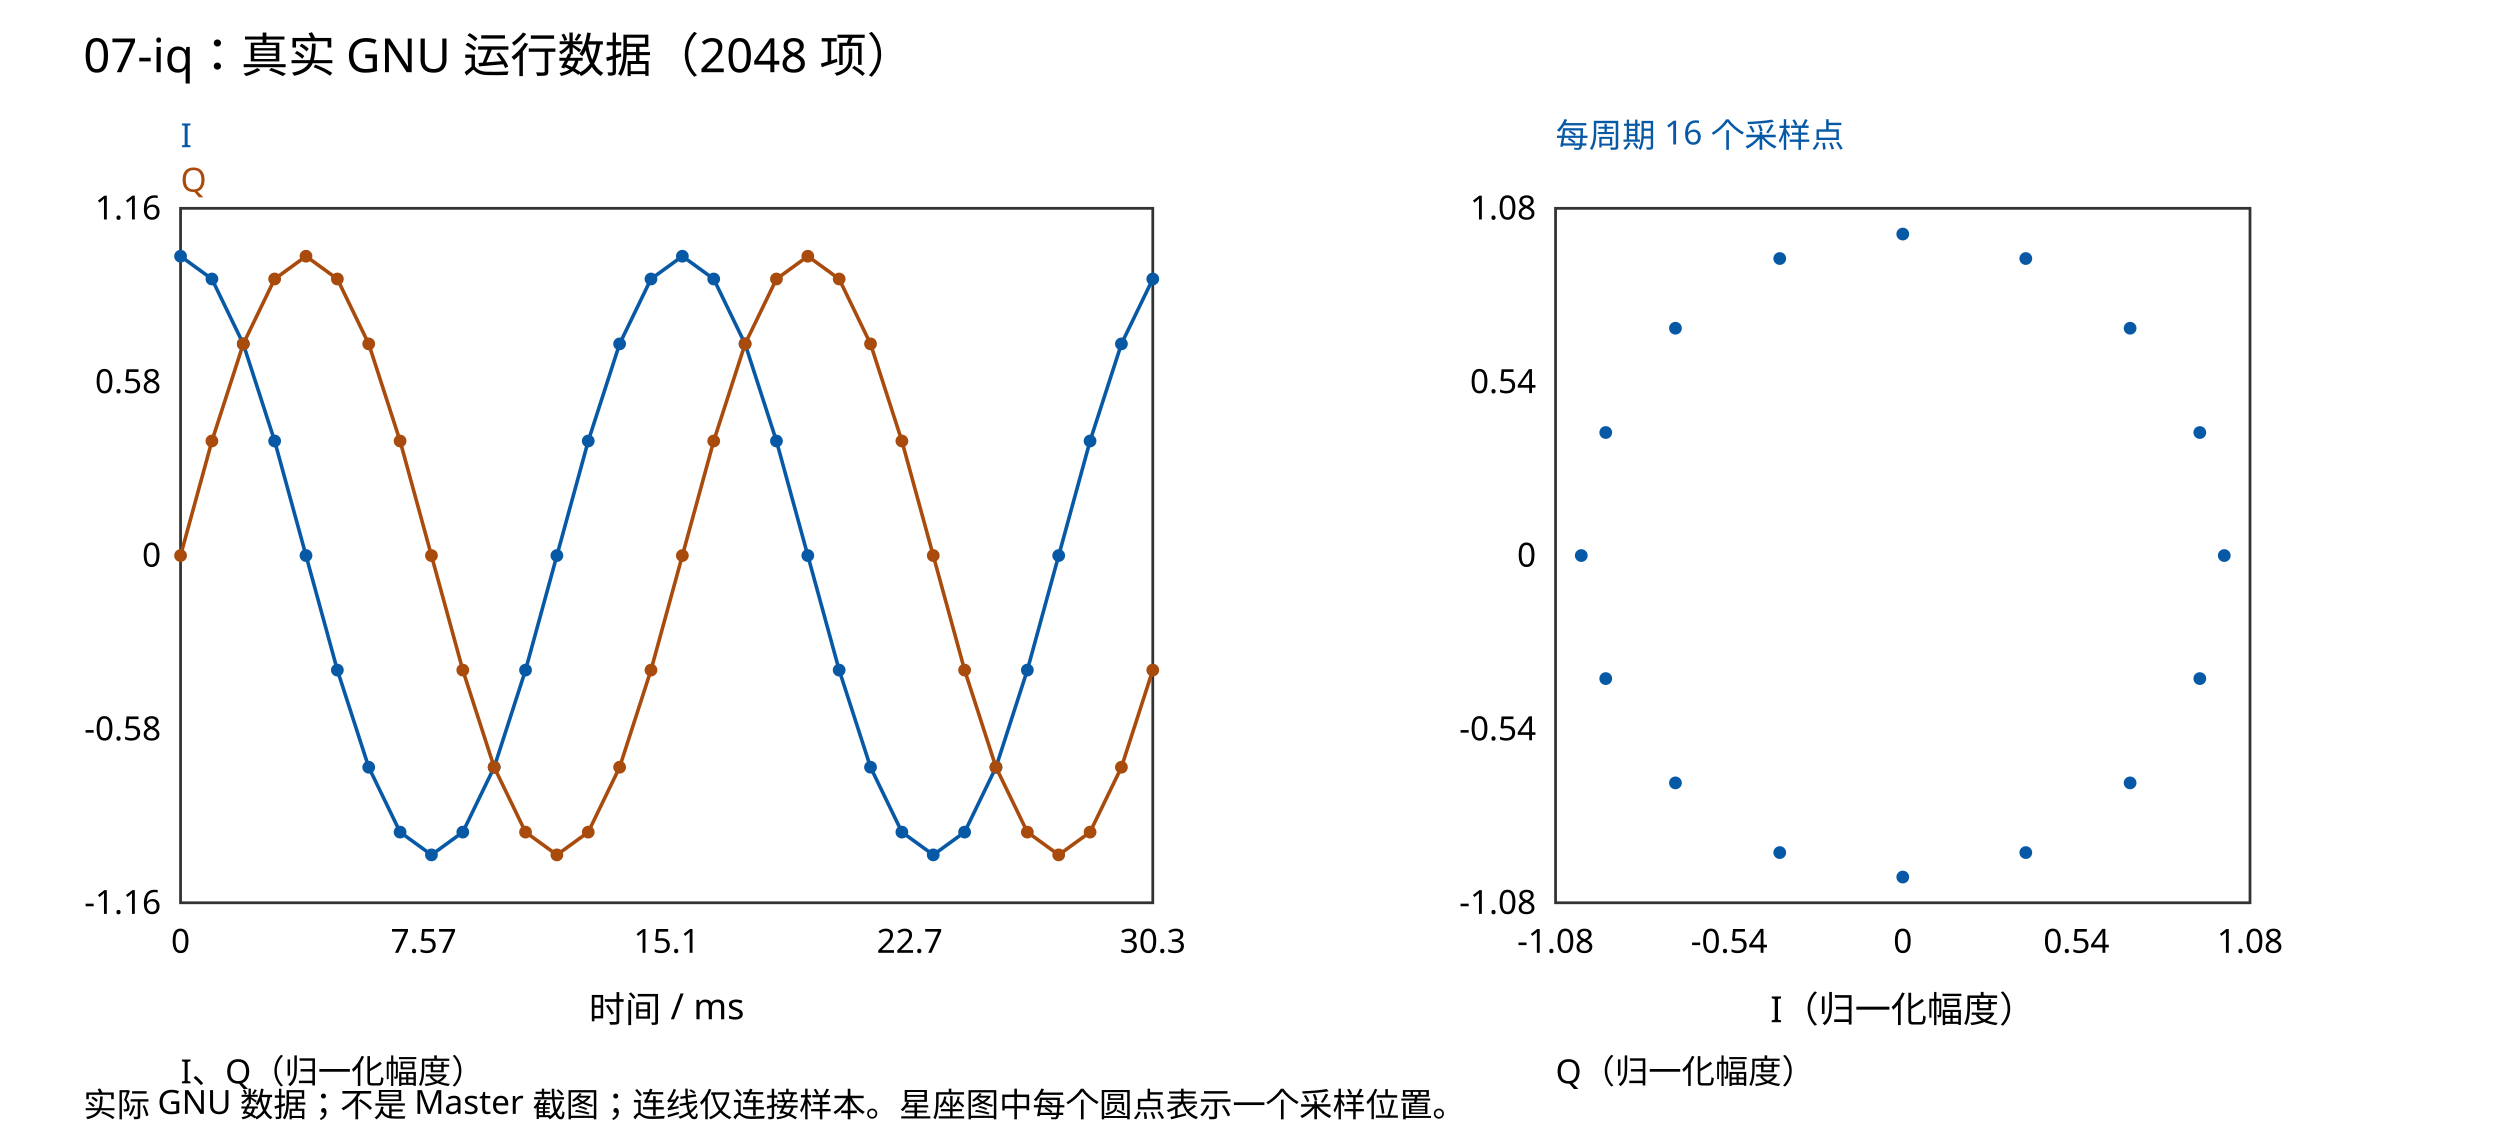
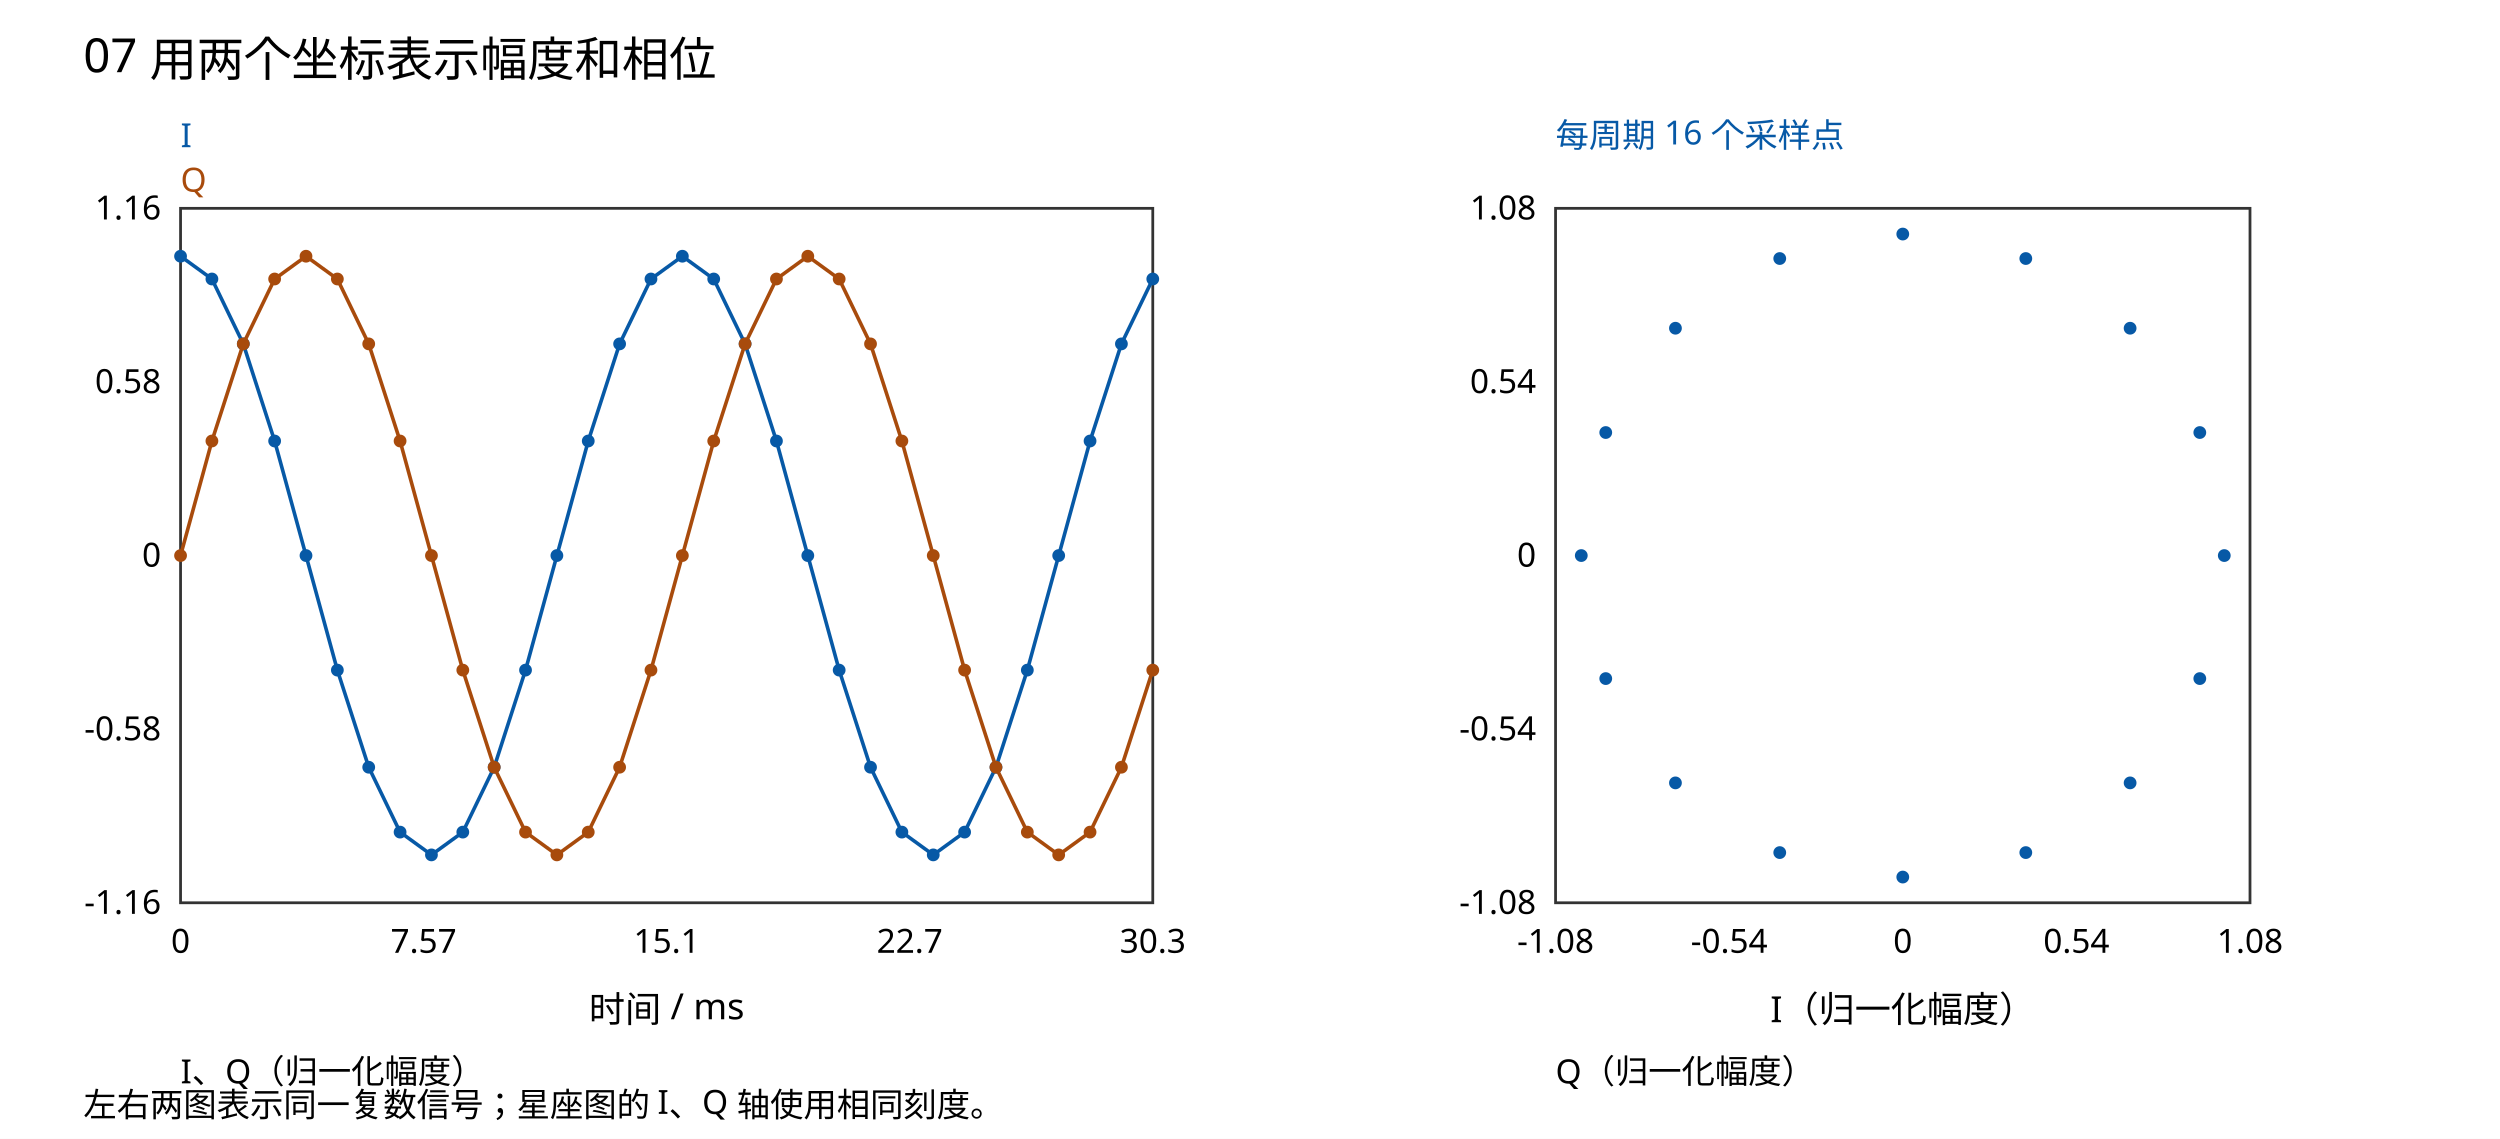
<svg xmlns="http://www.w3.org/2000/svg" width="900" height="410" viewBox="0 0 900 410">
  <rect width="100%" height="100%" fill="white" />
-   <text x="30" y="26" font-family="sans-serif" font-size="17">07-iq：真实 GNU 运行数据（2048 项）</text>
+   <text x="30" y="26" font-family="sans-serif" font-size="17">07 用两个坐标表示幅度和相位</text>
  <rect x="65" y="75" width="350" height="250" fill="none" stroke="#333" />
  <text x="65.0" y="343" text-anchor="middle" font-family="sans-serif" font-size="12">0</text>
  <text x="58" y="329.0" text-anchor="end" font-family="sans-serif" font-size="12">-1.16</text>
  <text x="152.5" y="343" text-anchor="middle" font-family="sans-serif" font-size="12">7.57</text>
  <text x="58" y="266.5" text-anchor="end" font-family="sans-serif" font-size="12">-0.58</text>
  <text x="240.0" y="343" text-anchor="middle" font-family="sans-serif" font-size="12">15.1</text>
  <text x="58" y="204.0" text-anchor="end" font-family="sans-serif" font-size="12">0</text>
  <text x="327.5" y="343" text-anchor="middle" font-family="sans-serif" font-size="12">22.7</text>
  <text x="58" y="141.5" text-anchor="end" font-family="sans-serif" font-size="12">0.58</text>
  <text x="415.0" y="343" text-anchor="middle" font-family="sans-serif" font-size="12">30.3</text>
  <text x="58" y="79.0" text-anchor="end" font-family="sans-serif" font-size="12">1.16</text>
  <polyline points="65.00,92.24 76.29,100.44 87.58,123.80 98.87,158.76 110.16,200.00 121.45,241.24 132.74,276.20 144.03,299.56 155.32,307.76 166.61,299.56 177.90,276.20 189.19,241.24 200.48,200.00 211.77,158.76 223.06,123.80 234.35,100.44 245.65,92.24 256.94,100.44 268.23,123.80 279.52,158.76 290.81,200.00 302.10,241.24 313.39,276.20 324.68,299.56 335.97,307.76 347.26,299.56 358.55,276.20 369.84,241.24 381.13,200.00 392.42,158.76 403.71,123.80 415.00,100.44" fill="none" stroke="#0759a6" stroke-width="1.3" />
  <circle cx="65.00" cy="92.24" r="2.3" fill="#0759a6" />
  <circle cx="76.29" cy="100.44" r="2.3" fill="#0759a6" />
  <circle cx="87.58" cy="123.80" r="2.3" fill="#0759a6" />
  <circle cx="98.87" cy="158.76" r="2.3" fill="#0759a6" />
  <circle cx="110.16" cy="200.00" r="2.3" fill="#0759a6" />
  <circle cx="121.45" cy="241.24" r="2.3" fill="#0759a6" />
  <circle cx="132.74" cy="276.20" r="2.3" fill="#0759a6" />
  <circle cx="144.03" cy="299.56" r="2.3" fill="#0759a6" />
  <circle cx="155.32" cy="307.76" r="2.3" fill="#0759a6" />
  <circle cx="166.61" cy="299.56" r="2.3" fill="#0759a6" />
  <circle cx="177.90" cy="276.20" r="2.3" fill="#0759a6" />
  <circle cx="189.19" cy="241.24" r="2.3" fill="#0759a6" />
  <circle cx="200.48" cy="200.00" r="2.3" fill="#0759a6" />
  <circle cx="211.77" cy="158.76" r="2.3" fill="#0759a6" />
  <circle cx="223.06" cy="123.80" r="2.3" fill="#0759a6" />
  <circle cx="234.35" cy="100.44" r="2.3" fill="#0759a6" />
  <circle cx="245.65" cy="92.24" r="2.3" fill="#0759a6" />
  <circle cx="256.94" cy="100.44" r="2.3" fill="#0759a6" />
  <circle cx="268.23" cy="123.80" r="2.3" fill="#0759a6" />
  <circle cx="279.52" cy="158.76" r="2.3" fill="#0759a6" />
  <circle cx="290.81" cy="200.00" r="2.3" fill="#0759a6" />
  <circle cx="302.10" cy="241.24" r="2.3" fill="#0759a6" />
  <circle cx="313.39" cy="276.20" r="2.3" fill="#0759a6" />
  <circle cx="324.68" cy="299.56" r="2.3" fill="#0759a6" />
  <circle cx="335.97" cy="307.76" r="2.3" fill="#0759a6" />
  <circle cx="347.26" cy="299.56" r="2.3" fill="#0759a6" />
  <circle cx="358.55" cy="276.20" r="2.3" fill="#0759a6" />
  <circle cx="369.84" cy="241.24" r="2.3" fill="#0759a6" />
  <circle cx="381.13" cy="200.00" r="2.3" fill="#0759a6" />
  <circle cx="392.42" cy="158.76" r="2.3" fill="#0759a6" />
  <circle cx="403.71" cy="123.80" r="2.3" fill="#0759a6" />
  <circle cx="415.00" cy="100.44" r="2.3" fill="#0759a6" />
  <text x="65" y="53" fill="#0759a6" font-family="sans-serif" font-size="12">I</text>
  <polyline points="65.00,200.00 76.29,158.76 87.58,123.80 98.87,100.44 110.16,92.24 121.45,100.44 132.74,123.80 144.03,158.76 155.32,200.00 166.61,241.24 177.90,276.20 189.19,299.56 200.48,307.76 211.77,299.56 223.06,276.20 234.35,241.24 245.65,200.00 256.94,158.76 268.23,123.80 279.52,100.44 290.81,92.24 302.10,100.44 313.39,123.80 324.68,158.76 335.97,200.00 347.26,241.24 358.55,276.20 369.84,299.56 381.13,307.76 392.42,299.56 403.71,276.20 415.00,241.24" fill="none" stroke="#a84b0c" stroke-width="1.3" />
  <circle cx="65.00" cy="200.00" r="2.3" fill="#a84b0c" />
  <circle cx="76.29" cy="158.76" r="2.3" fill="#a84b0c" />
  <circle cx="87.58" cy="123.80" r="2.3" fill="#a84b0c" />
  <circle cx="98.87" cy="100.44" r="2.3" fill="#a84b0c" />
  <circle cx="110.16" cy="92.24" r="2.3" fill="#a84b0c" />
  <circle cx="121.45" cy="100.44" r="2.3" fill="#a84b0c" />
  <circle cx="132.74" cy="123.80" r="2.3" fill="#a84b0c" />
  <circle cx="144.03" cy="158.76" r="2.3" fill="#a84b0c" />
  <circle cx="155.32" cy="200.00" r="2.3" fill="#a84b0c" />
  <circle cx="166.61" cy="241.24" r="2.3" fill="#a84b0c" />
  <circle cx="177.90" cy="276.20" r="2.3" fill="#a84b0c" />
  <circle cx="189.19" cy="299.56" r="2.3" fill="#a84b0c" />
  <circle cx="200.48" cy="307.76" r="2.3" fill="#a84b0c" />
  <circle cx="211.77" cy="299.56" r="2.3" fill="#a84b0c" />
  <circle cx="223.06" cy="276.20" r="2.3" fill="#a84b0c" />
  <circle cx="234.35" cy="241.24" r="2.3" fill="#a84b0c" />
  <circle cx="245.65" cy="200.00" r="2.3" fill="#a84b0c" />
  <circle cx="256.94" cy="158.76" r="2.3" fill="#a84b0c" />
  <circle cx="268.23" cy="123.80" r="2.3" fill="#a84b0c" />
  <circle cx="279.52" cy="100.44" r="2.3" fill="#a84b0c" />
  <circle cx="290.81" cy="92.24" r="2.3" fill="#a84b0c" />
  <circle cx="302.10" cy="100.44" r="2.3" fill="#a84b0c" />
  <circle cx="313.39" cy="123.80" r="2.3" fill="#a84b0c" />
  <circle cx="324.68" cy="158.76" r="2.3" fill="#a84b0c" />
  <circle cx="335.97" cy="200.00" r="2.3" fill="#a84b0c" />
  <circle cx="347.26" cy="241.24" r="2.3" fill="#a84b0c" />
  <circle cx="358.55" cy="276.20" r="2.3" fill="#a84b0c" />
  <circle cx="369.84" cy="299.56" r="2.3" fill="#a84b0c" />
  <circle cx="381.13" cy="307.76" r="2.3" fill="#a84b0c" />
  <circle cx="392.42" cy="299.56" r="2.3" fill="#a84b0c" />
  <circle cx="403.71" cy="276.20" r="2.3" fill="#a84b0c" />
  <circle cx="415.00" cy="241.24" r="2.3" fill="#a84b0c" />
  <text x="65" y="69" fill="#a84b0c" font-family="sans-serif" font-size="12">Q</text>
  <text x="240.0" y="368" text-anchor="middle" font-family="sans-serif" font-size="13">时间 / ms</text>
  <text x="65" y="390" font-family="sans-serif" font-size="12">I、Q（归一化幅度）</text>
  <rect x="560" y="75" width="250" height="250" fill="none" stroke="#333" />
  <text x="560.0" y="343" text-anchor="middle" font-family="sans-serif" font-size="12">-1.08</text>
  <text x="553" y="329.0" text-anchor="end" font-family="sans-serif" font-size="12">-1.08</text>
  <text x="622.5" y="343" text-anchor="middle" font-family="sans-serif" font-size="12">-0.54</text>
  <text x="553" y="266.5" text-anchor="end" font-family="sans-serif" font-size="12">-0.54</text>
  <text x="685.0" y="343" text-anchor="middle" font-family="sans-serif" font-size="12">0</text>
  <text x="553" y="204.0" text-anchor="end" font-family="sans-serif" font-size="12">0</text>
  <text x="747.5" y="343" text-anchor="middle" font-family="sans-serif" font-size="12">0.54</text>
  <text x="553" y="141.5" text-anchor="end" font-family="sans-serif" font-size="12">0.54</text>
  <text x="810.0" y="343" text-anchor="middle" font-family="sans-serif" font-size="12">1.08</text>
  <text x="553" y="79.0" text-anchor="end" font-family="sans-serif" font-size="12">1.08</text>
  <circle cx="800.74" cy="200.00" r="2.3" fill="#0759a6" />
  <circle cx="791.93" cy="155.71" r="2.3" fill="#0759a6" />
  <circle cx="766.84" cy="118.16" r="2.3" fill="#0759a6" />
  <circle cx="729.29" cy="93.07" r="2.3" fill="#0759a6" />
  <circle cx="685.00" cy="84.26" r="2.3" fill="#0759a6" />
  <circle cx="640.71" cy="93.07" r="2.3" fill="#0759a6" />
  <circle cx="603.16" cy="118.16" r="2.3" fill="#0759a6" />
  <circle cx="578.07" cy="155.71" r="2.3" fill="#0759a6" />
  <circle cx="569.26" cy="200.00" r="2.3" fill="#0759a6" />
  <circle cx="578.07" cy="244.29" r="2.3" fill="#0759a6" />
  <circle cx="603.16" cy="281.84" r="2.3" fill="#0759a6" />
  <circle cx="640.71" cy="306.93" r="2.3" fill="#0759a6" />
  <circle cx="685.00" cy="315.74" r="2.3" fill="#0759a6" />
  <circle cx="729.29" cy="306.93" r="2.3" fill="#0759a6" />
  <circle cx="766.84" cy="281.84" r="2.3" fill="#0759a6" />
  <circle cx="791.93" cy="244.29" r="2.3" fill="#0759a6" />
  <text x="560" y="53" fill="#0759a6" font-family="sans-serif" font-size="12">每周期 16 个采样点</text>
  <text x="685.0" y="368" text-anchor="middle" font-family="sans-serif" font-size="13">I（归一化幅度）</text>
  <text x="560" y="390" font-family="sans-serif" font-size="12">Q（归一化幅度）</text>
-   <text x="30" y="402" font-family="sans-serif" font-size="12">实际 GNU 数据；不是 Master 截图；连线仅连接样本。星座图中每个圆点表示一个采样位置。</text>
+   <text x="30" y="402" font-family="sans-serif" font-size="12">左右两图表示同一复数信号；星座图的 I、Q 轴使用相同刻度。</text>
</svg>
